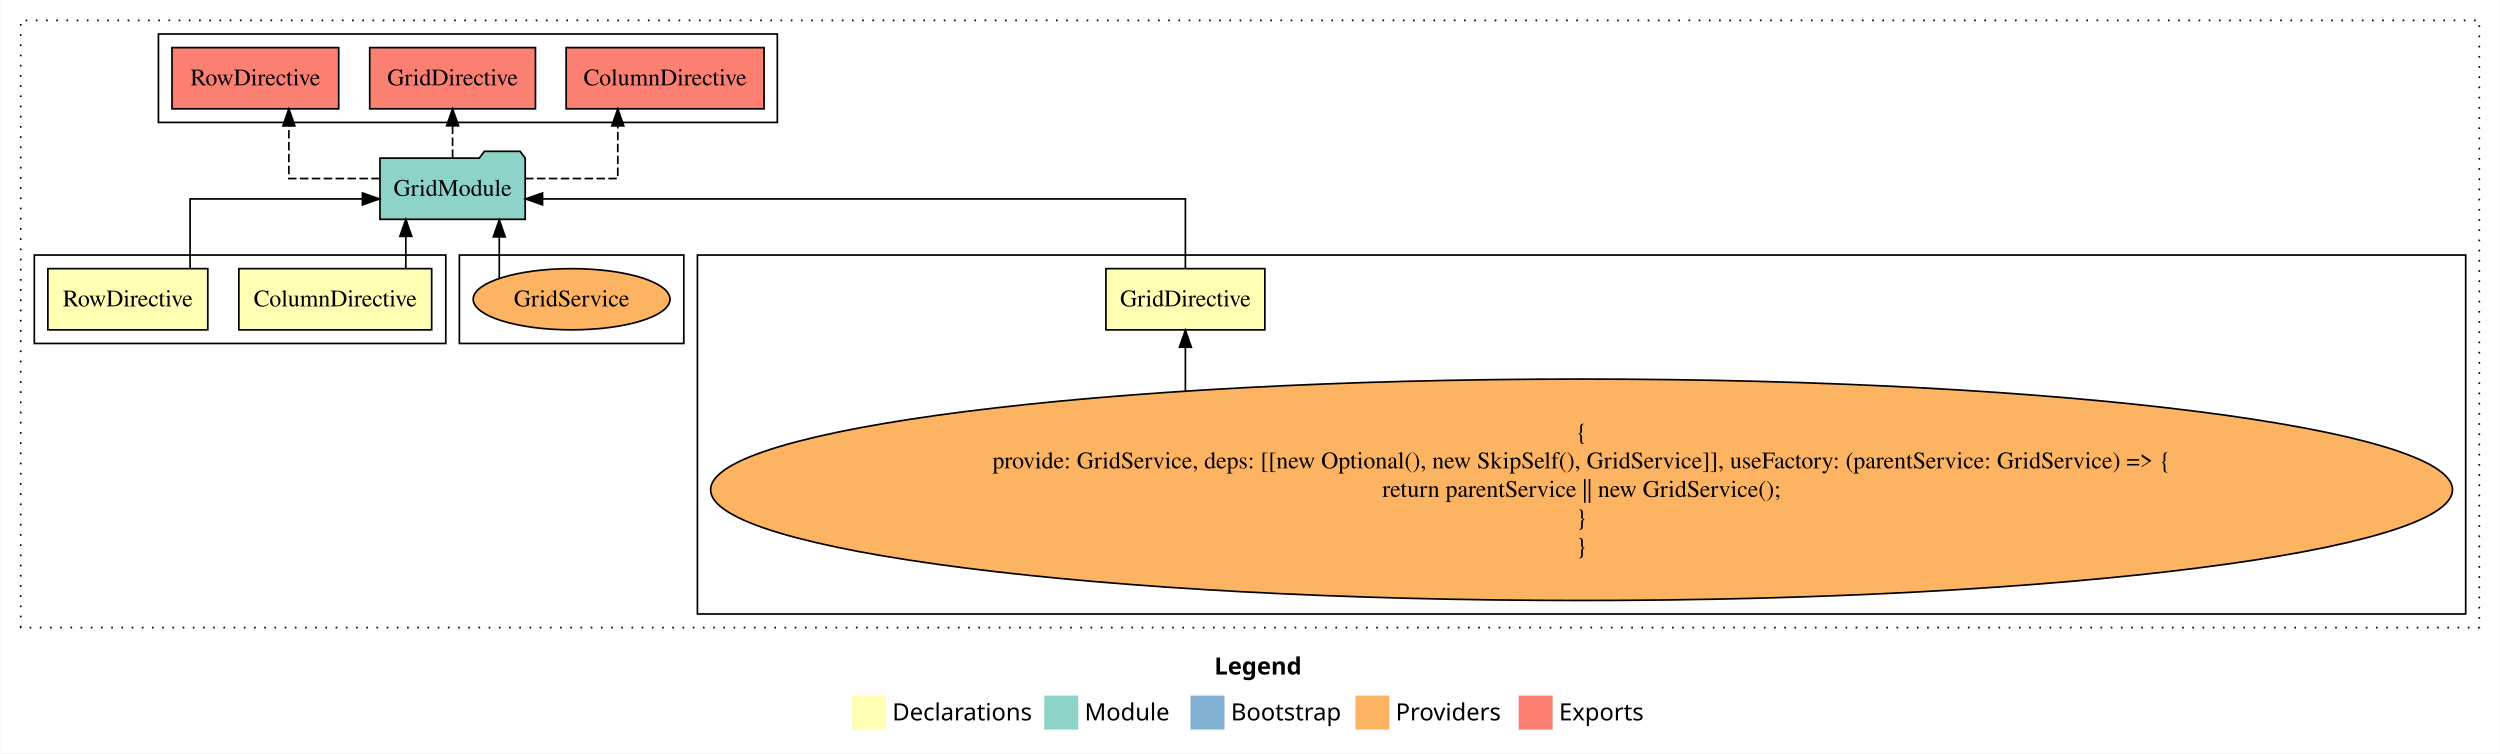
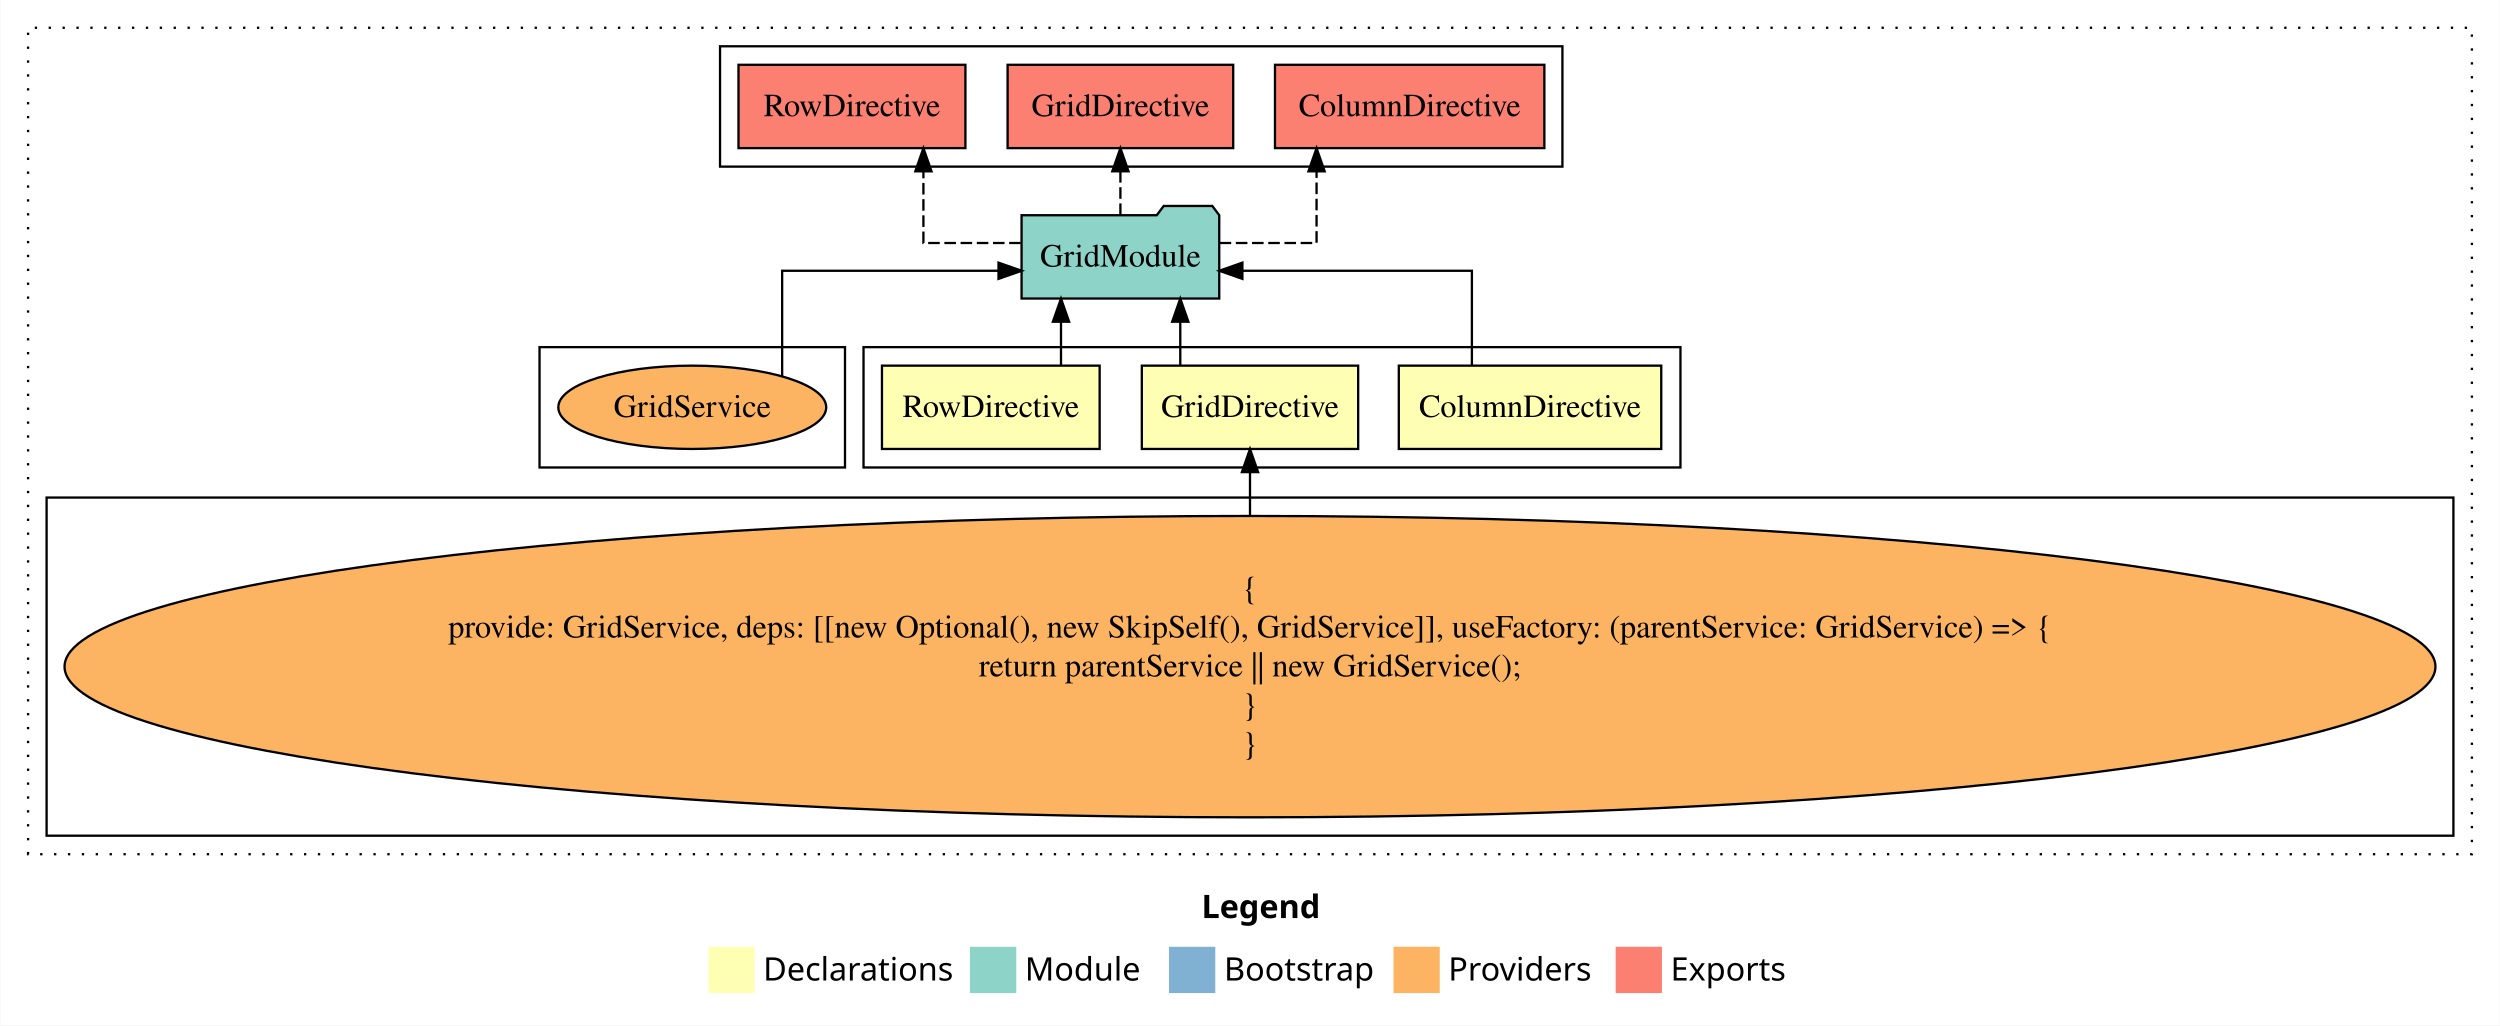
- <svg xmlns="http://www.w3.org/2000/svg" width="1470pt" height="443pt" viewBox="0.00 0.00 1470.00 443.11">
+ <svg xmlns="http://www.w3.org/2000/svg" width="1080pt" height="443pt" viewBox="0.00 0.00 1080.00 443.11">
  <g id="graph0" class="graph" transform="scale(1 1) rotate(0) translate(4 439.11)">
-     <polygon fill="white" stroke="transparent" points="-4,4 -4,-439.11 1466,-439.11 1466,4 -4,4" />
-     <text text-anchor="start" x="710.01" y="-42.4" font-family="Times-12" font-weight="bold" font-size="14.00">Legend</text>
-     <polygon fill="#ffffb3" stroke="transparent" points="497,-10 497,-30 517,-30 517,-10 497,-10" />
-     <text text-anchor="start" x="520.63" y="-15.4" font-family="Times-12" font-size="14.00">  Declarations</text>
-     <polygon fill="#8dd3c7" stroke="transparent" points="610,-10 610,-30 630,-30 630,-10 610,-10" />
-     <text text-anchor="start" x="633.73" y="-15.4" font-family="Times-12" font-size="14.00">  Module</text>
-     <polygon fill="#80b1d3" stroke="transparent" points="696,-10 696,-30 716,-30 716,-10 696,-10" />
-     <text text-anchor="start" x="719.78" y="-15.4" font-family="Times-12" font-size="14.00">  Bootstrap</text>
-     <polygon fill="#fdb462" stroke="transparent" points="793,-10 793,-30 813,-30 813,-10 793,-10" />
-     <text text-anchor="start" x="816.67" y="-15.4" font-family="Times-12" font-size="14.00">  Providers</text>
-     <polygon fill="#fb8072" stroke="transparent" points="889,-10 889,-30 909,-30 909,-10 889,-10" />
-     <text text-anchor="start" x="912.73" y="-15.4" font-family="Times-12" font-size="14.00">  Exports</text>
+     <polygon fill="white" stroke="transparent" points="-4,4 -4,-439.11 1076,-439.11 1076,4 -4,4" />
+     <text text-anchor="start" x="515.01" y="-42.4" font-family="Times-12" font-weight="bold" font-size="14.00">Legend</text>
+     <polygon fill="#ffffb3" stroke="transparent" points="302,-10 302,-30 322,-30 322,-10 302,-10" />
+     <text text-anchor="start" x="325.63" y="-15.4" font-family="Times-12" font-size="14.00">  Declarations</text>
+     <polygon fill="#8dd3c7" stroke="transparent" points="415,-10 415,-30 435,-30 435,-10 415,-10" />
+     <text text-anchor="start" x="438.73" y="-15.4" font-family="Times-12" font-size="14.00">  Module</text>
+     <polygon fill="#80b1d3" stroke="transparent" points="501,-10 501,-30 521,-30 521,-10 501,-10" />
+     <text text-anchor="start" x="524.78" y="-15.4" font-family="Times-12" font-size="14.00">  Bootstrap</text>
+     <polygon fill="#fdb462" stroke="transparent" points="598,-10 598,-30 618,-30 618,-10 598,-10" />
+     <text text-anchor="start" x="621.67" y="-15.4" font-family="Times-12" font-size="14.00">  Providers</text>
+     <polygon fill="#fb8072" stroke="transparent" points="694,-10 694,-30 714,-30 714,-10 694,-10" />
+     <text text-anchor="start" x="717.73" y="-15.4" font-family="Times-12" font-size="14.00">  Exports</text>
    <g id="clust1" class="cluster">
-       <polygon fill="none" stroke="black" stroke-dasharray="1,5" points="8,-70 8,-427.11 1454,-427.11 1454,-70 8,-70" />
+       <polygon fill="none" stroke="black" stroke-dasharray="1,5" points="8,-70 8,-427.11 1064,-427.11 1064,-70 8,-70" />
+     </g>
+     <g id="clust2" class="cluster">
+       <polygon fill="none" stroke="black" points="369,-237.11 369,-289.11 722,-289.11 722,-237.11 369,-237.11" />
    </g>
    <g id="clust4" class="cluster">
-       <polygon fill="none" stroke="black" points="406,-78 406,-289.11 1446,-289.11 1446,-78 406,-78" />
+       <polygon fill="none" stroke="black" points="16,-78 16,-224.11 1056,-224.11 1056,-78 16,-78" />
+     </g>
+     <g id="clust7" class="cluster">
+       <polygon fill="none" stroke="black" points="307,-367.11 307,-419.11 671,-419.11 671,-367.11 307,-367.11" />
    </g>
    <g id="clust9" class="cluster">
-       <polygon fill="none" stroke="black" points="266,-237.11 266,-289.11 398,-289.11 398,-237.11 266,-237.11" />
-     </g>
-     <g id="clust7" class="cluster">
-       <polygon fill="none" stroke="black" points="89,-367.11 89,-419.11 453,-419.11 453,-367.11 89,-367.11" />
-     </g>
-     <g id="clust2" class="cluster">
-       <polygon fill="none" stroke="black" points="16,-237.11 16,-289.11 258,-289.11 258,-237.11 16,-237.11" />
+       <polygon fill="none" stroke="black" points="229,-237.11 229,-289.11 361,-289.11 361,-237.11 229,-237.11" />
    </g>
    <g id="node1" class="node">
-       <polygon fill="#ffffb3" stroke="black" points="249.7,-281.11 136.3,-281.11 136.3,-245.11 249.7,-245.11 249.7,-281.11" />
-       <text text-anchor="middle" x="193" y="-258.91" font-family="Times,serif" font-size="14.00">ColumnDirective</text>
+       <polygon fill="#ffffb3" stroke="black" points="713.7,-281.11 600.3,-281.11 600.3,-245.11 713.7,-245.11 713.7,-281.11" />
+       <text text-anchor="middle" x="657" y="-258.91" font-family="Times,serif" font-size="14.00">ColumnDirective</text>
    </g>
    <g id="node4" class="node">
-       <polygon fill="#8dd3c7" stroke="black" points="304.71,-346.11 301.71,-350.11 280.71,-350.11 277.71,-346.11 219.29,-346.11 219.29,-310.11 304.71,-310.11 304.71,-346.11" />
-       <text text-anchor="middle" x="262" y="-323.91" font-family="Times,serif" font-size="14.00">GridModule</text>
+       <polygon fill="#8dd3c7" stroke="black" points="522.71,-346.11 519.71,-350.11 498.71,-350.11 495.71,-346.11 437.29,-346.11 437.29,-310.11 522.71,-310.11 522.71,-346.11" />
+       <text text-anchor="middle" x="480" y="-323.91" font-family="Times,serif" font-size="14.00">GridModule</text>
    </g>
    <g id="edge1" class="edge">
-       <path fill="none" stroke="black" d="M234.5,-281.21C234.5,-281.21 234.5,-300.1 234.5,-300.1" />
-       <polygon fill="black" stroke="black" points="231,-300.1 234.5,-310.1 238,-300.1 231,-300.1" />
+       <path fill="none" stroke="black" d="M631.88,-281.13C631.88,-298.48 631.88,-322.11 631.88,-322.11 631.88,-322.11 532.71,-322.11 532.71,-322.11" />
+       <polygon fill="black" stroke="black" points="532.71,-318.61 522.71,-322.11 532.71,-325.61 532.71,-318.61" />
    </g>
    <g id="node2" class="node">
-       <polygon fill="#ffffb3" stroke="black" points="739.74,-281.11 646.26,-281.11 646.26,-245.11 739.74,-245.11 739.74,-281.11" />
-       <text text-anchor="middle" x="693" y="-258.91" font-family="Times,serif" font-size="14.00">GridDirective</text>
+       <polygon fill="#ffffb3" stroke="black" points="582.74,-281.11 489.26,-281.11 489.26,-245.11 582.74,-245.11 582.74,-281.11" />
+       <text text-anchor="middle" x="536" y="-258.91" font-family="Times,serif" font-size="14.00">GridDirective</text>
    </g>
    <g id="edge2" class="edge">
-       <path fill="none" stroke="black" d="M693,-281.13C693,-298.48 693,-322.11 693,-322.11 693,-322.11 314.9,-322.11 314.9,-322.11" />
-       <polygon fill="black" stroke="black" points="314.9,-318.61 304.9,-322.11 314.9,-325.61 314.9,-318.61" />
+       <path fill="none" stroke="black" d="M505.87,-281.21C505.87,-281.21 505.87,-300.1 505.87,-300.1" />
+       <polygon fill="black" stroke="black" points="502.37,-300.1 505.87,-310.1 509.37,-300.1 502.37,-300.1" />
    </g>
    <g id="node3" class="node">
-       <polygon fill="#ffffb3" stroke="black" points="118.03,-281.11 23.97,-281.11 23.97,-245.11 118.03,-245.11 118.03,-281.11" />
-       <text text-anchor="middle" x="71" y="-258.91" font-family="Times,serif" font-size="14.00">RowDirective</text>
+       <polygon fill="#ffffb3" stroke="black" points="471.03,-281.11 376.97,-281.11 376.97,-245.11 471.03,-245.11 471.03,-281.11" />
+       <text text-anchor="middle" x="424" y="-258.91" font-family="Times,serif" font-size="14.00">RowDirective</text>
    </g>
    <g id="edge4" class="edge">
-       <path fill="none" stroke="black" d="M107.62,-281.13C107.62,-298.48 107.62,-322.11 107.62,-322.11 107.62,-322.11 209,-322.11 209,-322.11" />
-       <polygon fill="black" stroke="black" points="209,-325.61 219,-322.11 209,-318.61 209,-325.61" />
+       <path fill="none" stroke="black" d="M454.33,-281.21C454.33,-281.21 454.33,-300.1 454.33,-300.1" />
+       <polygon fill="black" stroke="black" points="450.83,-300.1 454.33,-310.1 457.83,-300.1 450.83,-300.1" />
    </g>
    <g id="node6" class="node">
-       <polygon fill="#fb8072" stroke="black" points="445.2,-411.11 328.8,-411.11 328.8,-375.11 445.2,-375.11 445.2,-411.11" />
-       <text text-anchor="middle" x="387" y="-388.91" font-family="Times,serif" font-size="14.00">ColumnDirective </text>
+       <polygon fill="#fb8072" stroke="black" points="663.2,-411.11 546.8,-411.11 546.8,-375.11 663.2,-375.11 663.2,-411.11" />
+       <text text-anchor="middle" x="605" y="-388.91" font-family="Times,serif" font-size="14.00">ColumnDirective </text>
    </g>
    <g id="edge5" class="edge">
-       <path fill="none" stroke="black" stroke-dasharray="5,2" d="M304.62,-334.11C330.73,-334.11 359.17,-334.11 359.17,-334.11 359.17,-334.11 359.17,-365.09 359.17,-365.09" />
-       <polygon fill="black" stroke="black" points="355.67,-365.09 359.17,-375.09 362.67,-365.09 355.67,-365.09" />
+       <path fill="none" stroke="black" stroke-dasharray="5,2" d="M522.88,-334.11C543.9,-334.11 564.76,-334.11 564.76,-334.11 564.76,-334.11 564.76,-365.09 564.76,-365.09" />
+       <polygon fill="black" stroke="black" points="561.26,-365.09 564.76,-375.09 568.26,-365.09 561.26,-365.09" />
    </g>
    <g id="node7" class="node">
-       <polygon fill="#fb8072" stroke="black" points="310.74,-411.11 213.26,-411.11 213.26,-375.11 310.74,-375.11 310.74,-411.11" />
-       <text text-anchor="middle" x="262" y="-388.91" font-family="Times,serif" font-size="14.00">GridDirective </text>
+       <polygon fill="#fb8072" stroke="black" points="528.74,-411.11 431.26,-411.11 431.26,-375.11 528.74,-375.11 528.74,-411.11" />
+       <text text-anchor="middle" x="480" y="-388.91" font-family="Times,serif" font-size="14.00">GridDirective </text>
    </g>
    <g id="edge6" class="edge">
-       <path fill="none" stroke="black" stroke-dasharray="5,2" d="M262,-346.21C262,-346.21 262,-365.1 262,-365.1" />
-       <polygon fill="black" stroke="black" points="258.5,-365.1 262,-375.1 265.5,-365.1 258.5,-365.1" />
+       <path fill="none" stroke="black" stroke-dasharray="5,2" d="M480,-346.21C480,-346.21 480,-365.1 480,-365.1" />
+       <polygon fill="black" stroke="black" points="476.5,-365.1 480,-375.1 483.5,-365.1 476.5,-365.1" />
    </g>
    <g id="node8" class="node">
-       <polygon fill="#fb8072" stroke="black" points="195.03,-411.11 96.97,-411.11 96.97,-375.11 195.03,-375.11 195.03,-411.11" />
-       <text text-anchor="middle" x="146" y="-388.91" font-family="Times,serif" font-size="14.00">RowDirective </text>
+       <polygon fill="#fb8072" stroke="black" points="413.03,-411.11 314.97,-411.11 314.97,-375.11 413.03,-375.11 413.03,-411.11" />
+       <text text-anchor="middle" x="364" y="-388.91" font-family="Times,serif" font-size="14.00">RowDirective </text>
    </g>
    <g id="edge7" class="edge">
-       <path fill="none" stroke="black" stroke-dasharray="5,2" d="M219.2,-334.11C193.49,-334.11 165.71,-334.11 165.71,-334.11 165.71,-334.11 165.71,-365.09 165.71,-365.09" />
-       <polygon fill="black" stroke="black" points="162.21,-365.09 165.71,-375.09 169.21,-365.09 162.21,-365.09" />
+       <path fill="none" stroke="black" stroke-dasharray="5,2" d="M436.94,-334.11C415.83,-334.11 394.88,-334.11 394.88,-334.11 394.88,-334.11 394.88,-365.09 394.88,-365.09" />
+       <polygon fill="black" stroke="black" points="391.38,-365.09 394.88,-375.09 398.38,-365.09 391.38,-365.09" />
    </g>
    <g id="node5" class="node">
-       <ellipse fill="#fdb462" stroke="black" cx="926" cy="-151.05" rx="512.24" ry="65.11" />
-       <text text-anchor="middle" x="926" y="-180.45" font-family="Times,serif" font-size="14.00">{</text>
-       <text text-anchor="middle" x="926" y="-163.65" font-family="Times,serif" font-size="14.00">    provide: GridService, deps: [[new Optional(), new SkipSelf(), GridService]], useFactory: (parentService: GridService) =&gt; {</text>
-       <text text-anchor="middle" x="926" y="-146.85" font-family="Times,serif" font-size="14.00">        return parentService || new GridService();</text>
-       <text text-anchor="middle" x="926" y="-130.05" font-family="Times,serif" font-size="14.00">    }</text>
-       <text text-anchor="middle" x="926" y="-113.25" font-family="Times,serif" font-size="14.00">}</text>
+       <ellipse fill="#fdb462" stroke="black" cx="536" cy="-151.05" rx="512.24" ry="65.11" />
+       <text text-anchor="middle" x="536" y="-180.45" font-family="Times,serif" font-size="14.00">{</text>
+       <text text-anchor="middle" x="536" y="-163.65" font-family="Times,serif" font-size="14.00">    provide: GridService, deps: [[new Optional(), new SkipSelf(), GridService]], useFactory: (parentService: GridService) =&gt; {</text>
+       <text text-anchor="middle" x="536" y="-146.85" font-family="Times,serif" font-size="14.00">        return parentService || new GridService();</text>
+       <text text-anchor="middle" x="536" y="-130.05" font-family="Times,serif" font-size="14.00">    }</text>
+       <text text-anchor="middle" x="536" y="-113.25" font-family="Times,serif" font-size="14.00">}</text>
    </g>
    <g id="edge3" class="edge">
-       <path fill="none" stroke="black" d="M693,-209.05C693,-209.05 693,-234.89 693,-234.89" />
-       <polygon fill="black" stroke="black" points="689.5,-234.89 693,-244.89 696.5,-234.89 689.5,-234.89" />
+       <path fill="none" stroke="black" d="M536,-216.24C536,-216.24 536,-235.1 536,-235.1" />
+       <polygon fill="black" stroke="black" points="532.5,-235.1 536,-245.1 539.5,-235.1 532.5,-235.1" />
    </g>
    <g id="node9" class="node">
-       <ellipse fill="#fdb462" stroke="black" cx="332" cy="-263.11" rx="57.88" ry="18" />
-       <text text-anchor="middle" x="332" y="-258.91" font-family="Times,serif" font-size="14.00">GridService</text>
+       <ellipse fill="#fdb462" stroke="black" cx="295" cy="-263.11" rx="57.88" ry="18" />
+       <text text-anchor="middle" x="295" y="-258.91" font-family="Times,serif" font-size="14.00">GridService</text>
    </g>
    <g id="edge8" class="edge">
-       <path fill="none" stroke="black" d="M289.46,-275.33C289.46,-275.33 289.46,-299.79 289.46,-299.79" />
-       <polygon fill="black" stroke="black" points="285.96,-299.79 289.46,-309.79 292.96,-299.79 285.96,-299.79" />
+       <path fill="none" stroke="black" d="M333.84,-276.5C333.84,-293.9 333.84,-322.11 333.84,-322.11 333.84,-322.11 427.33,-322.11 427.33,-322.11" />
+       <polygon fill="black" stroke="black" points="427.33,-325.61 437.33,-322.11 427.33,-318.61 427.33,-325.61" />
    </g>
  </g>
</svg>
